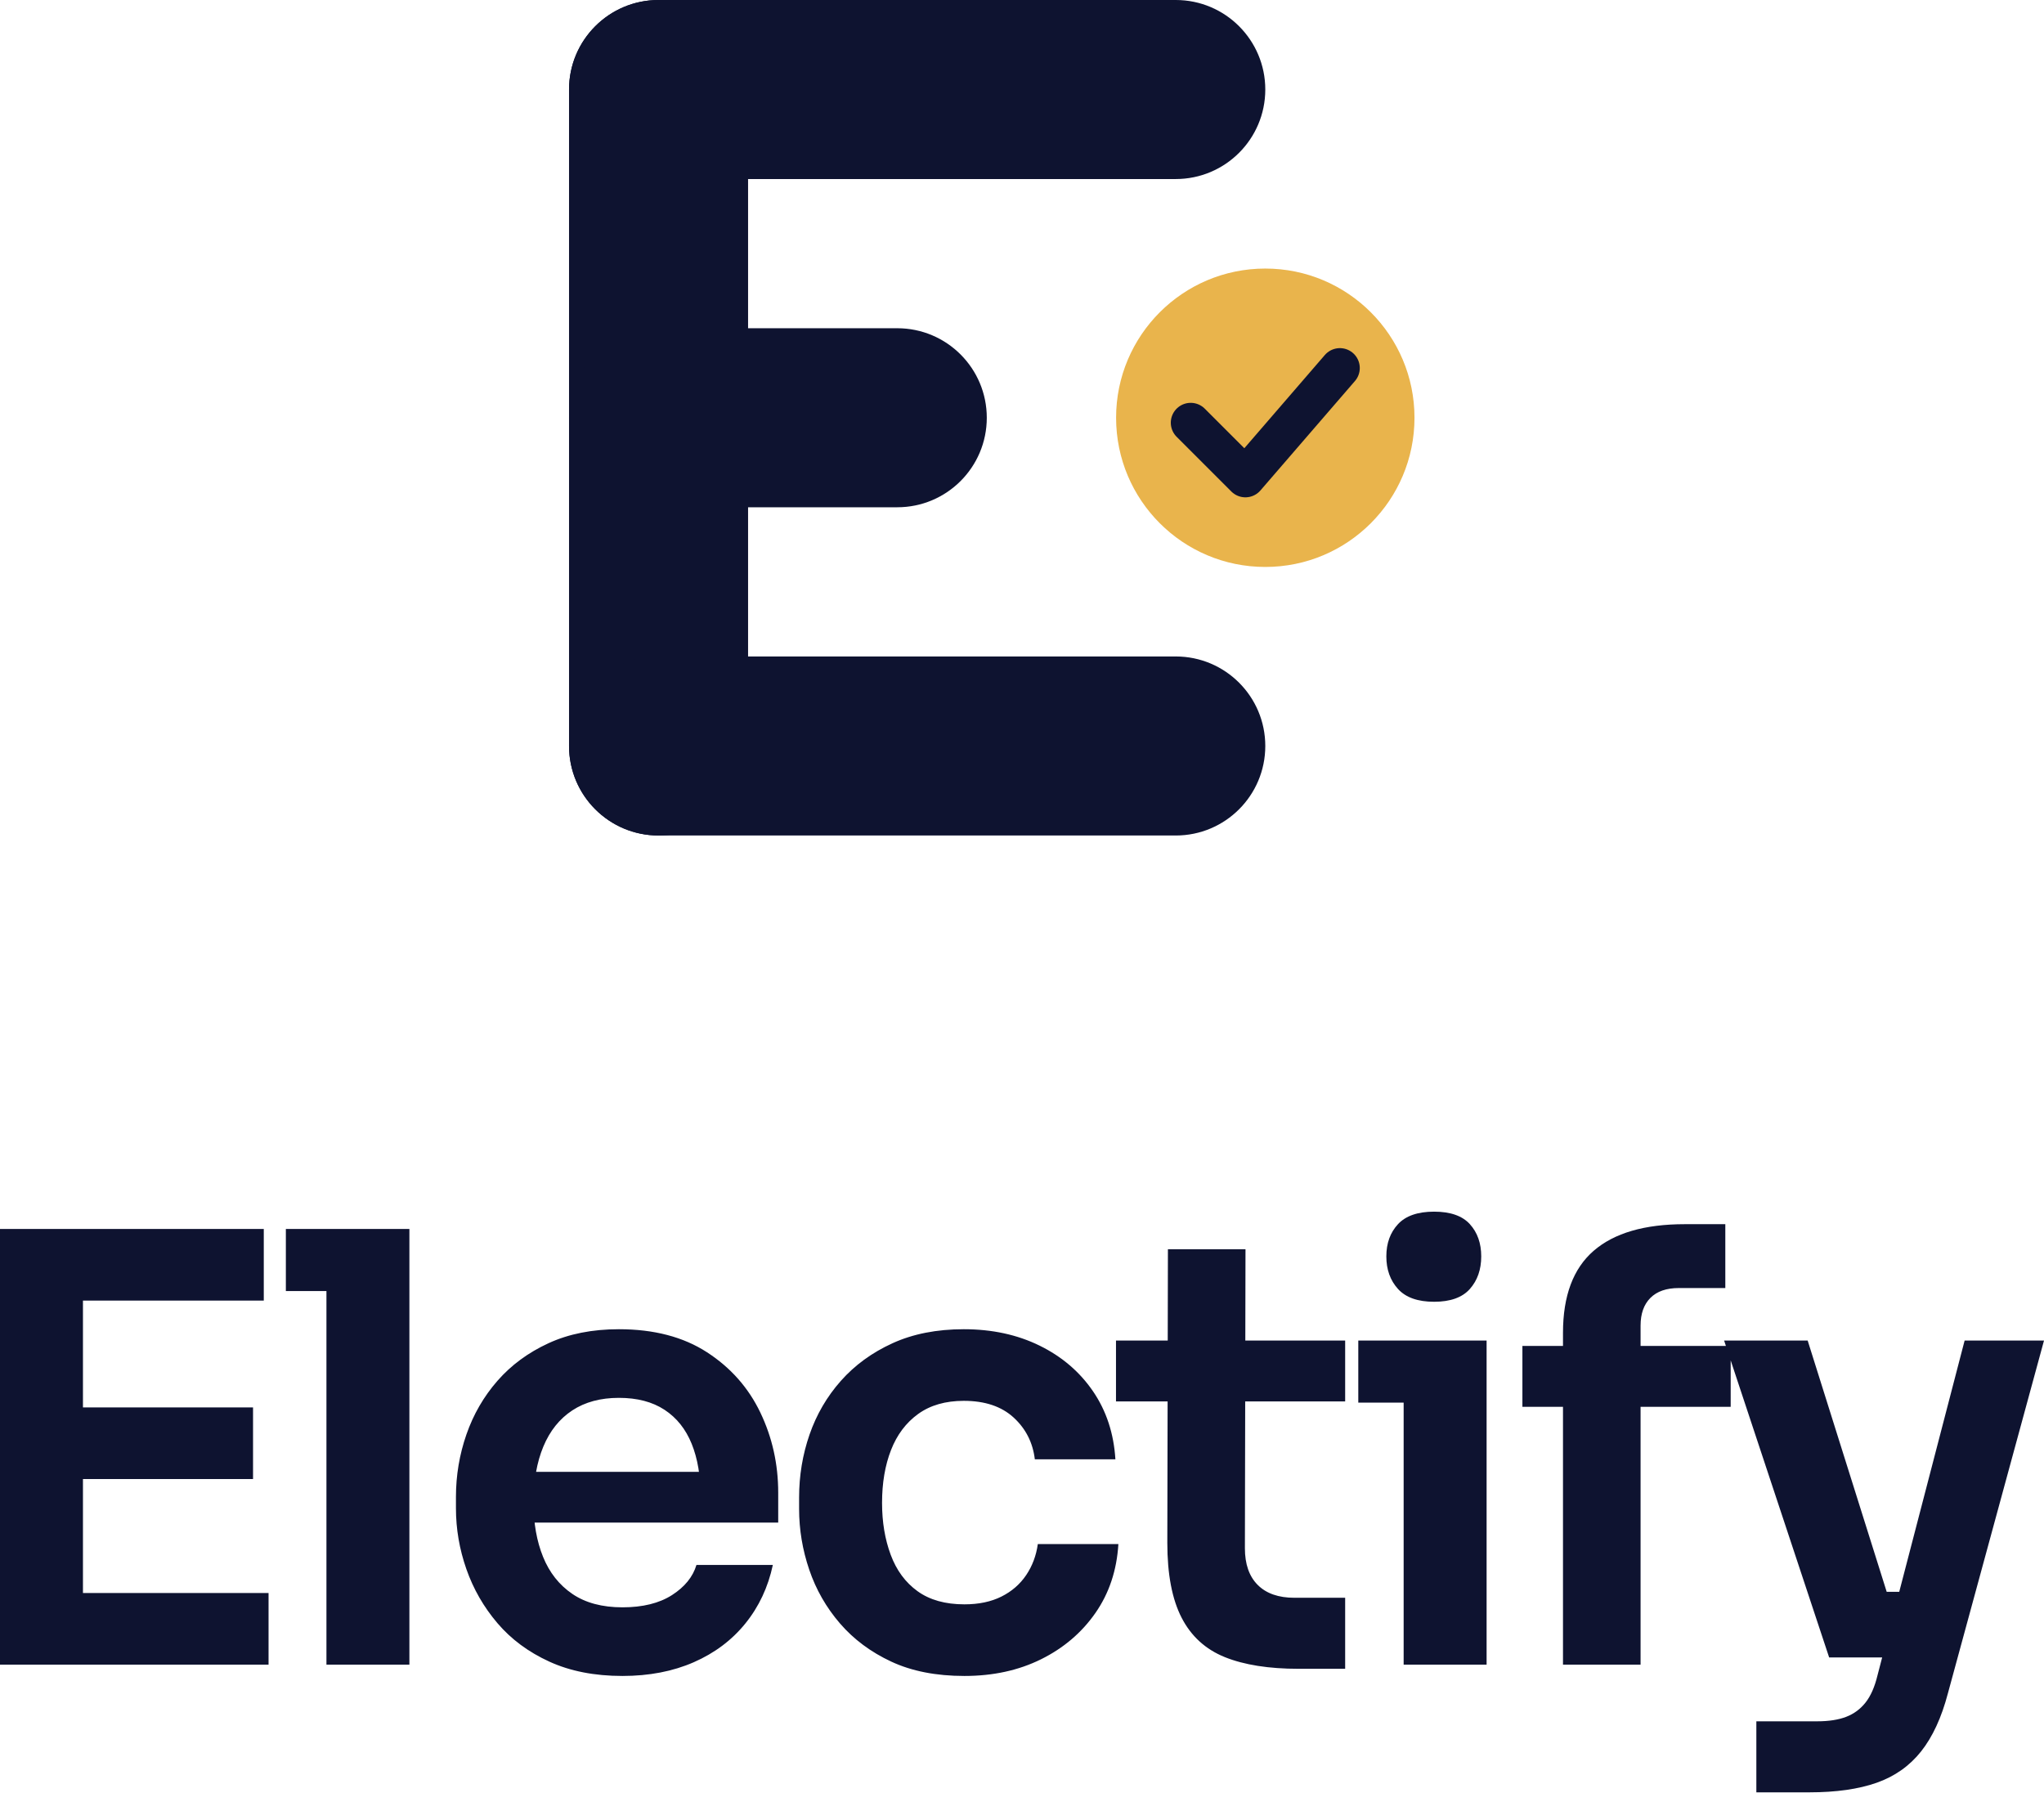
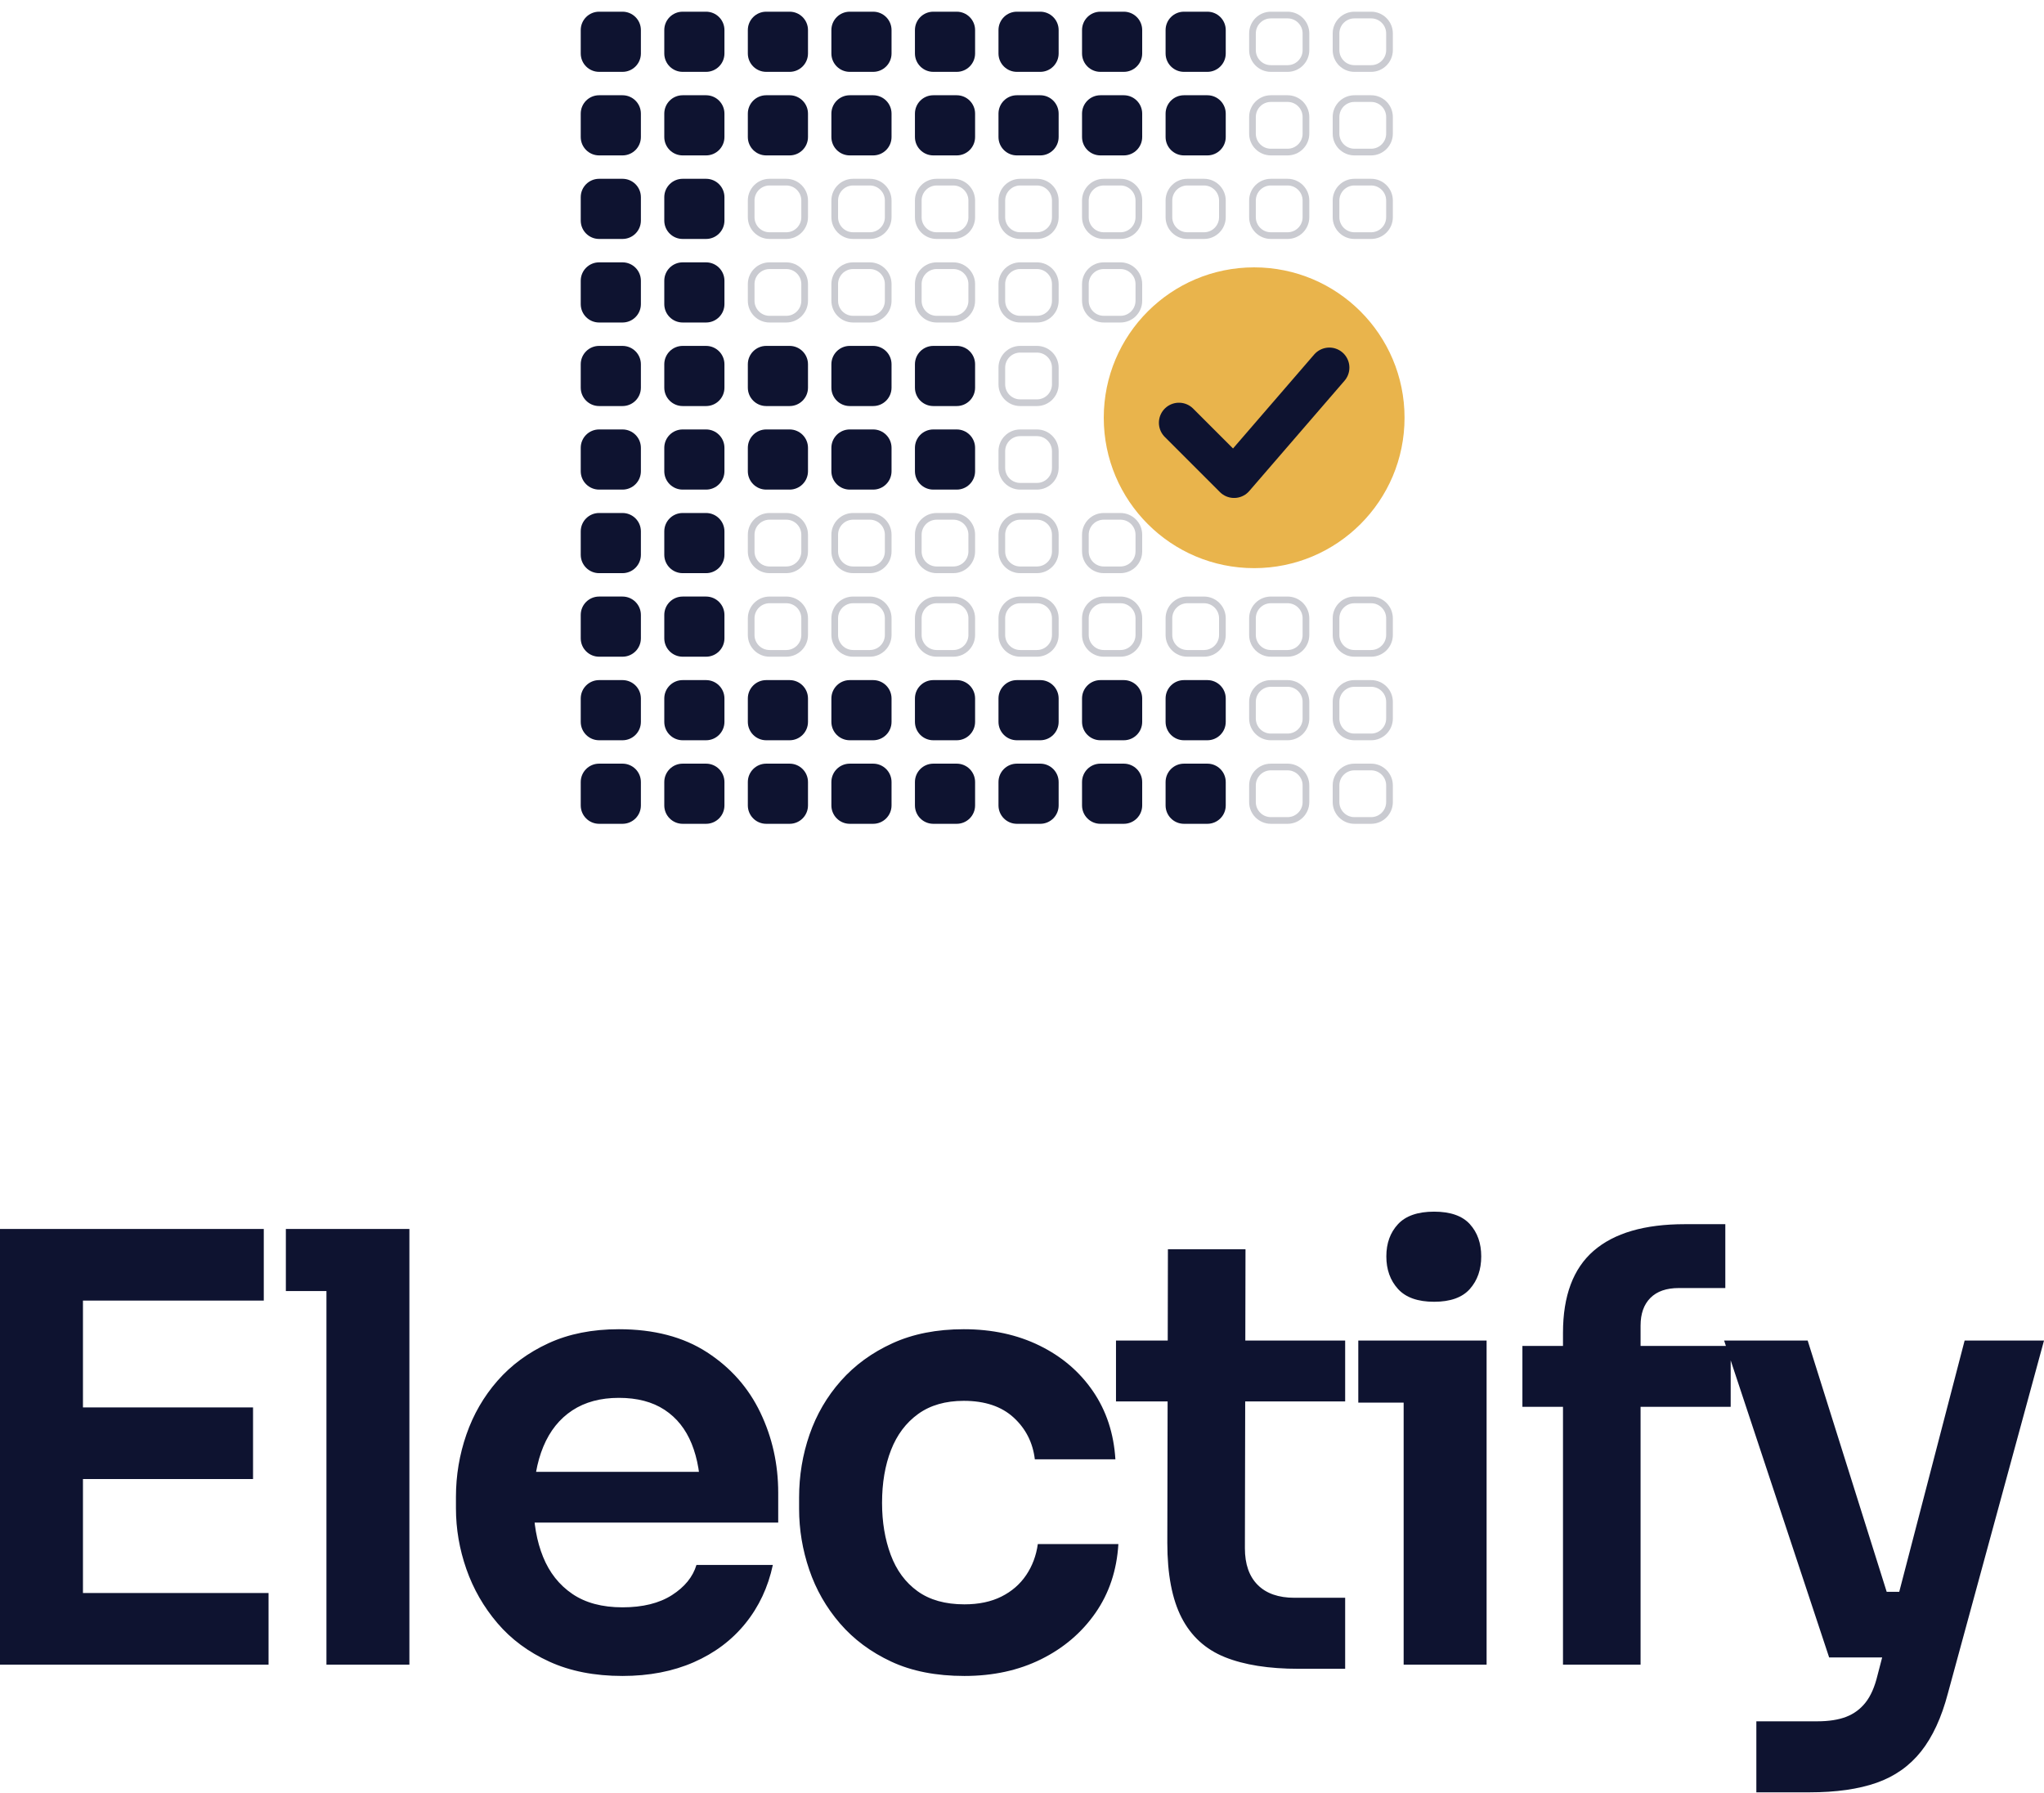
<svg xmlns="http://www.w3.org/2000/svg" viewBox="5.04 16.8 191.8 168.184" width="383.6" height="336.368" role="img" aria-label="Electify">
  <g transform="translate(41.636 0) scale(0.933333)">
-     <rect x="18" y="18" width="18" height="84" rx="9" fill="#0E1330" />
-     <rect x="18" y="18" width="70" height="18" rx="9" fill="#0E1330" />
-     <rect x="18" y="84" width="70" height="18" rx="9" fill="#0E1330" />
-     <rect x="18" y="51" width="42" height="18" rx="9" fill="#0E1330" />
-     <circle cx="88" cy="60" r="15" fill="#E9B44C" />
-     <path d="M80.5 60.5L86 66L95.5 55" fill="none" stroke="#0E1330" stroke-width="4" stroke-linecap="round" stroke-linejoin="round" />
+     <g data-mark="seats" data-detail="fine" data-ink="#0E1330" data-gold="#E9B44C" data-check="#0E1330">
+       <g transform="translate(18 18) scale(0.84)">
+         <rect x="1.4" y="1.4" width="7.2" height="7.2" rx="2.2" fill="#0E1330" />
+         <rect x="11.4" y="1.4" width="7.2" height="7.2" rx="2.2" fill="#0E1330" />
+         <rect x="21.4" y="1.4" width="7.2" height="7.2" rx="2.2" fill="#0E1330" />
+         <rect x="31.4" y="1.4" width="7.2" height="7.2" rx="2.2" fill="#0E1330" />
+         <rect x="41.4" y="1.4" width="7.2" height="7.2" rx="2.2" fill="#0E1330" />
+         <rect x="51.4" y="1.4" width="7.2" height="7.2" rx="2.2" fill="#0E1330" />
+         <rect x="61.4" y="1.4" width="7.2" height="7.2" rx="2.2" fill="#0E1330" />
+         <rect x="71.4" y="1.4" width="7.2" height="7.2" rx="2.2" fill="#0E1330" />
+         <rect x="81.8" y="1.8" width="6.4" height="6.4" rx="2.2" fill="none" stroke="#0E1330" stroke-opacity="0.22" stroke-width="0.8" />
+         <rect x="91.8" y="1.8" width="6.4" height="6.4" rx="2.2" fill="none" stroke="#0E1330" stroke-opacity="0.22" stroke-width="0.8" />
+         <rect x="1.4" y="11.4" width="7.2" height="7.2" rx="2.2" fill="#0E1330" />
+         <rect x="11.4" y="11.4" width="7.2" height="7.2" rx="2.2" fill="#0E1330" />
+         <rect x="21.4" y="11.4" width="7.2" height="7.2" rx="2.2" fill="#0E1330" />
+         <rect x="31.4" y="11.4" width="7.2" height="7.2" rx="2.2" fill="#0E1330" />
+         <rect x="41.4" y="11.4" width="7.2" height="7.2" rx="2.2" fill="#0E1330" />
+         <rect x="51.4" y="11.4" width="7.2" height="7.2" rx="2.2" fill="#0E1330" />
+         <rect x="61.4" y="11.4" width="7.2" height="7.2" rx="2.2" fill="#0E1330" />
+         <rect x="71.4" y="11.4" width="7.2" height="7.2" rx="2.2" fill="#0E1330" />
+         <rect x="81.8" y="11.8" width="6.4" height="6.4" rx="2.2" fill="none" stroke="#0E1330" stroke-opacity="0.22" stroke-width="0.8" />
+         <rect x="91.8" y="11.8" width="6.4" height="6.4" rx="2.2" fill="none" stroke="#0E1330" stroke-opacity="0.22" stroke-width="0.8" />
+         <rect x="1.4" y="21.4" width="7.2" height="7.2" rx="2.2" fill="#0E1330" />
+         <rect x="11.4" y="21.4" width="7.2" height="7.2" rx="2.2" fill="#0E1330" />
+         <rect x="21.8" y="21.8" width="6.4" height="6.4" rx="2.2" fill="none" stroke="#0E1330" stroke-opacity="0.22" stroke-width="0.8" />
+         <rect x="31.8" y="21.8" width="6.4" height="6.4" rx="2.2" fill="none" stroke="#0E1330" stroke-opacity="0.22" stroke-width="0.8" />
+         <rect x="41.8" y="21.8" width="6.4" height="6.4" rx="2.2" fill="none" stroke="#0E1330" stroke-opacity="0.22" stroke-width="0.8" />
+         <rect x="51.8" y="21.8" width="6.4" height="6.4" rx="2.2" fill="none" stroke="#0E1330" stroke-opacity="0.22" stroke-width="0.8" />
+         <rect x="61.8" y="21.8" width="6.4" height="6.4" rx="2.2" fill="none" stroke="#0E1330" stroke-opacity="0.22" stroke-width="0.8" />
+         <rect x="71.8" y="21.8" width="6.4" height="6.4" rx="2.2" fill="none" stroke="#0E1330" stroke-opacity="0.22" stroke-width="0.8" />
+         <rect x="81.8" y="21.8" width="6.4" height="6.4" rx="2.2" fill="none" stroke="#0E1330" stroke-opacity="0.22" stroke-width="0.8" />
+         <rect x="91.8" y="21.8" width="6.4" height="6.4" rx="2.2" fill="none" stroke="#0E1330" stroke-opacity="0.22" stroke-width="0.8" />
+         <rect x="1.4" y="31.4" width="7.2" height="7.2" rx="2.2" fill="#0E1330" />
+         <rect x="11.4" y="31.4" width="7.2" height="7.2" rx="2.2" fill="#0E1330" />
+         <rect x="21.8" y="31.8" width="6.4" height="6.4" rx="2.2" fill="none" stroke="#0E1330" stroke-opacity="0.22" stroke-width="0.8" />
+         <rect x="31.8" y="31.8" width="6.4" height="6.4" rx="2.2" fill="none" stroke="#0E1330" stroke-opacity="0.22" stroke-width="0.8" />
+         <rect x="41.8" y="31.8" width="6.4" height="6.4" rx="2.2" fill="none" stroke="#0E1330" stroke-opacity="0.22" stroke-width="0.8" />
+         <rect x="51.8" y="31.8" width="6.4" height="6.4" rx="2.2" fill="none" stroke="#0E1330" stroke-opacity="0.22" stroke-width="0.8" />
+         <rect x="61.8" y="31.8" width="6.4" height="6.4" rx="2.2" fill="none" stroke="#0E1330" stroke-opacity="0.22" stroke-width="0.8" />
+         <rect x="1.4" y="41.4" width="7.2" height="7.2" rx="2.2" fill="#0E1330" />
+         <rect x="11.4" y="41.4" width="7.2" height="7.2" rx="2.2" fill="#0E1330" />
+         <rect x="21.4" y="41.4" width="7.2" height="7.2" rx="2.2" fill="#0E1330" />
+         <rect x="31.4" y="41.4" width="7.2" height="7.2" rx="2.2" fill="#0E1330" />
+         <rect x="41.4" y="41.4" width="7.2" height="7.2" rx="2.2" fill="#0E1330" />
+         <rect x="51.8" y="41.8" width="6.4" height="6.4" rx="2.2" fill="none" stroke="#0E1330" stroke-opacity="0.22" stroke-width="0.8" />
+         <rect x="1.4" y="51.4" width="7.2" height="7.2" rx="2.2" fill="#0E1330" />
+         <rect x="11.4" y="51.4" width="7.2" height="7.2" rx="2.2" fill="#0E1330" />
+         <rect x="21.4" y="51.4" width="7.2" height="7.2" rx="2.2" fill="#0E1330" />
+         <rect x="31.4" y="51.4" width="7.2" height="7.2" rx="2.2" fill="#0E1330" />
+         <rect x="41.4" y="51.4" width="7.2" height="7.2" rx="2.2" fill="#0E1330" />
+         <rect x="51.8" y="51.8" width="6.4" height="6.4" rx="2.2" fill="none" stroke="#0E1330" stroke-opacity="0.22" stroke-width="0.8" />
+         <rect x="1.4" y="61.4" width="7.2" height="7.2" rx="2.2" fill="#0E1330" />
+         <rect x="11.4" y="61.4" width="7.2" height="7.2" rx="2.2" fill="#0E1330" />
+         <rect x="21.8" y="61.8" width="6.4" height="6.4" rx="2.2" fill="none" stroke="#0E1330" stroke-opacity="0.22" stroke-width="0.8" />
+         <rect x="31.8" y="61.8" width="6.4" height="6.4" rx="2.2" fill="none" stroke="#0E1330" stroke-opacity="0.22" stroke-width="0.8" />
+         <rect x="41.8" y="61.8" width="6.4" height="6.4" rx="2.2" fill="none" stroke="#0E1330" stroke-opacity="0.22" stroke-width="0.8" />
+         <rect x="51.8" y="61.8" width="6.4" height="6.4" rx="2.2" fill="none" stroke="#0E1330" stroke-opacity="0.22" stroke-width="0.8" />
+         <rect x="61.8" y="61.8" width="6.4" height="6.4" rx="2.2" fill="none" stroke="#0E1330" stroke-opacity="0.22" stroke-width="0.8" />
+         <rect x="1.4" y="71.4" width="7.2" height="7.2" rx="2.2" fill="#0E1330" />
+         <rect x="11.4" y="71.4" width="7.2" height="7.2" rx="2.2" fill="#0E1330" />
+         <rect x="21.8" y="71.8" width="6.4" height="6.4" rx="2.2" fill="none" stroke="#0E1330" stroke-opacity="0.22" stroke-width="0.8" />
+         <rect x="31.8" y="71.8" width="6.4" height="6.4" rx="2.2" fill="none" stroke="#0E1330" stroke-opacity="0.22" stroke-width="0.8" />
+         <rect x="41.8" y="71.8" width="6.4" height="6.4" rx="2.2" fill="none" stroke="#0E1330" stroke-opacity="0.22" stroke-width="0.8" />
+         <rect x="51.8" y="71.8" width="6.4" height="6.4" rx="2.2" fill="none" stroke="#0E1330" stroke-opacity="0.22" stroke-width="0.8" />
+         <rect x="61.8" y="71.8" width="6.4" height="6.4" rx="2.2" fill="none" stroke="#0E1330" stroke-opacity="0.22" stroke-width="0.8" />
+         <rect x="71.8" y="71.8" width="6.4" height="6.4" rx="2.2" fill="none" stroke="#0E1330" stroke-opacity="0.22" stroke-width="0.8" />
+         <rect x="81.8" y="71.8" width="6.4" height="6.4" rx="2.2" fill="none" stroke="#0E1330" stroke-opacity="0.22" stroke-width="0.8" />
+         <rect x="91.8" y="71.8" width="6.4" height="6.4" rx="2.2" fill="none" stroke="#0E1330" stroke-opacity="0.22" stroke-width="0.8" />
+         <rect x="1.4" y="81.4" width="7.2" height="7.2" rx="2.2" fill="#0E1330" />
+         <rect x="11.4" y="81.4" width="7.2" height="7.2" rx="2.2" fill="#0E1330" />
+         <rect x="21.4" y="81.4" width="7.2" height="7.2" rx="2.2" fill="#0E1330" />
+         <rect x="31.4" y="81.4" width="7.2" height="7.2" rx="2.2" fill="#0E1330" />
+         <rect x="41.4" y="81.4" width="7.2" height="7.2" rx="2.2" fill="#0E1330" />
+         <rect x="51.4" y="81.4" width="7.2" height="7.2" rx="2.2" fill="#0E1330" />
+         <rect x="61.4" y="81.4" width="7.2" height="7.2" rx="2.2" fill="#0E1330" />
+         <rect x="71.4" y="81.4" width="7.2" height="7.2" rx="2.2" fill="#0E1330" />
+         <rect x="81.8" y="81.8" width="6.4" height="6.4" rx="2.2" fill="none" stroke="#0E1330" stroke-opacity="0.22" stroke-width="0.8" />
+         <rect x="91.8" y="81.8" width="6.4" height="6.4" rx="2.2" fill="none" stroke="#0E1330" stroke-opacity="0.22" stroke-width="0.8" />
+         <rect x="1.4" y="91.4" width="7.2" height="7.2" rx="2.2" fill="#0E1330" />
+         <rect x="11.4" y="91.4" width="7.2" height="7.2" rx="2.2" fill="#0E1330" />
+         <rect x="21.4" y="91.4" width="7.2" height="7.2" rx="2.2" fill="#0E1330" />
+         <rect x="31.4" y="91.4" width="7.2" height="7.2" rx="2.2" fill="#0E1330" />
+         <rect x="41.4" y="91.4" width="7.2" height="7.2" rx="2.2" fill="#0E1330" />
+         <rect x="51.4" y="91.4" width="7.2" height="7.2" rx="2.2" fill="#0E1330" />
+         <rect x="61.4" y="91.4" width="7.2" height="7.2" rx="2.2" fill="#0E1330" />
+         <rect x="71.4" y="91.4" width="7.2" height="7.2" rx="2.2" fill="#0E1330" />
+         <rect x="81.8" y="91.8" width="6.4" height="6.4" rx="2.2" fill="none" stroke="#0E1330" stroke-opacity="0.22" stroke-width="0.8" />
+         <rect x="91.8" y="91.8" width="6.4" height="6.4" rx="2.2" fill="none" stroke="#0E1330" stroke-opacity="0.22" stroke-width="0.8" />
+         <circle cx="82" cy="50" r="18" fill="#E9B44C" />
+         <path d="M73 50.6L79.6 57.2L91 44" fill="none" stroke="#0E1330" stroke-width="4.8" stroke-linecap="round" stroke-linejoin="round" />
+       </g>
+     </g>
  </g>
  <path d="M5.04 173V132.12H12.824V173ZM11.704 173V166.28H30.24V173ZM11.704 155.584V148.864H28.784V155.584ZM11.704 138.84V132.12H29.792V138.84ZM35.672 173V132.12H43.456V173ZM31.864 137.944V132.12H43.456V137.944ZM63.448 174.064Q59.528 174.064 56.588 172.72Q53.648 171.376 51.716 169.108Q49.784 166.84 48.804 164.04Q47.824 161.24 47.824 158.328V157.264Q47.824 154.24 48.804 151.412Q49.784 148.584 51.716 146.372Q53.648 144.16 56.504 142.844Q59.36 141.528 63.112 141.528Q68.04 141.528 71.372 143.684Q74.704 145.84 76.384 149.34Q78.064 152.84 78.064 156.872V159.672H51.128V154.912H73.192L70.784 157.264Q70.784 154.352 69.944 152.28Q69.104 150.208 67.396 149.088Q65.688 147.968 63.112 147.968Q60.536 147.968 58.744 149.144Q56.952 150.32 56.028 152.532Q55.104 154.744 55.104 157.824Q55.104 160.68 56 162.892Q56.896 165.104 58.744 166.364Q60.592 167.624 63.448 167.624Q66.304 167.624 68.096 166.476Q69.888 165.328 70.392 163.648H77.56Q76.888 166.784 74.984 169.136Q73.08 171.488 70.14 172.776Q67.2 174.064 63.448 174.064ZM95.536 174.064Q91.56 174.064 88.676 172.72Q85.792 171.376 83.86 169.136Q81.928 166.896 80.976 164.096Q80.024 161.296 80.024 158.384V157.32Q80.024 154.24 81.004 151.412Q81.984 148.584 83.944 146.372Q85.904 144.16 88.788 142.844Q91.672 141.528 95.48 141.528Q99.456 141.528 102.592 143.068Q105.728 144.608 107.604 147.352Q109.48 150.096 109.704 153.736H102.144Q101.864 151.384 100.156 149.816Q98.448 148.248 95.48 148.248Q92.904 148.248 91.196 149.48Q89.488 150.712 88.648 152.868Q87.808 155.024 87.808 157.824Q87.808 160.512 88.62 162.696Q89.432 164.88 91.14 166.112Q92.848 167.344 95.536 167.344Q97.552 167.344 99.008 166.616Q100.464 165.888 101.332 164.6Q102.2 163.312 102.424 161.688H109.984Q109.76 165.384 107.828 168.156Q105.896 170.928 102.732 172.496Q99.568 174.064 95.536 174.064ZM126.896 173.392Q122.696 173.392 119.98 172.3Q117.264 171.208 115.92 168.604Q114.576 166 114.576 161.576L114.632 134.024H121.912L121.856 162.08Q121.856 164.32 123.06 165.524Q124.264 166.728 126.504 166.728H131.264V173.392ZM109.76 148.304V142.592H131.264V148.304ZM136.752 173V142.592H144.536V173ZM132.496 148.416V142.592H144.536V148.416ZM139.608 138.952Q137.312 138.952 136.22 137.748Q135.128 136.544 135.128 134.696Q135.128 132.848 136.22 131.672Q137.312 130.496 139.608 130.496Q141.904 130.496 142.968 131.672Q144.032 132.848 144.032 134.696Q144.032 136.544 142.968 137.748Q141.904 138.952 139.608 138.952ZM151.704 173V141.864Q151.704 136.656 154.588 134.164Q157.472 131.672 163.128 131.672H166.936V137.664H162.568Q160.832 137.664 159.908 138.588Q158.984 139.512 158.984 141.192V173ZM147.896 148.808V143.096H167.44V148.808ZM169.848 184.984V178.32H175.56Q177.184 178.32 178.276 177.9Q179.368 177.48 180.096 176.556Q180.824 175.632 181.216 174.008L189.392 142.592H196.84L187.824 175.688Q186.928 179.104 185.304 181.148Q183.68 183.192 181.132 184.088Q178.584 184.984 174.832 184.984ZM179.312 172.328V166.168H185.808V172.328ZM176.68 172.328 166.824 142.592H174.664L184.016 172.328Z" fill="#0E1330" />
</svg>
